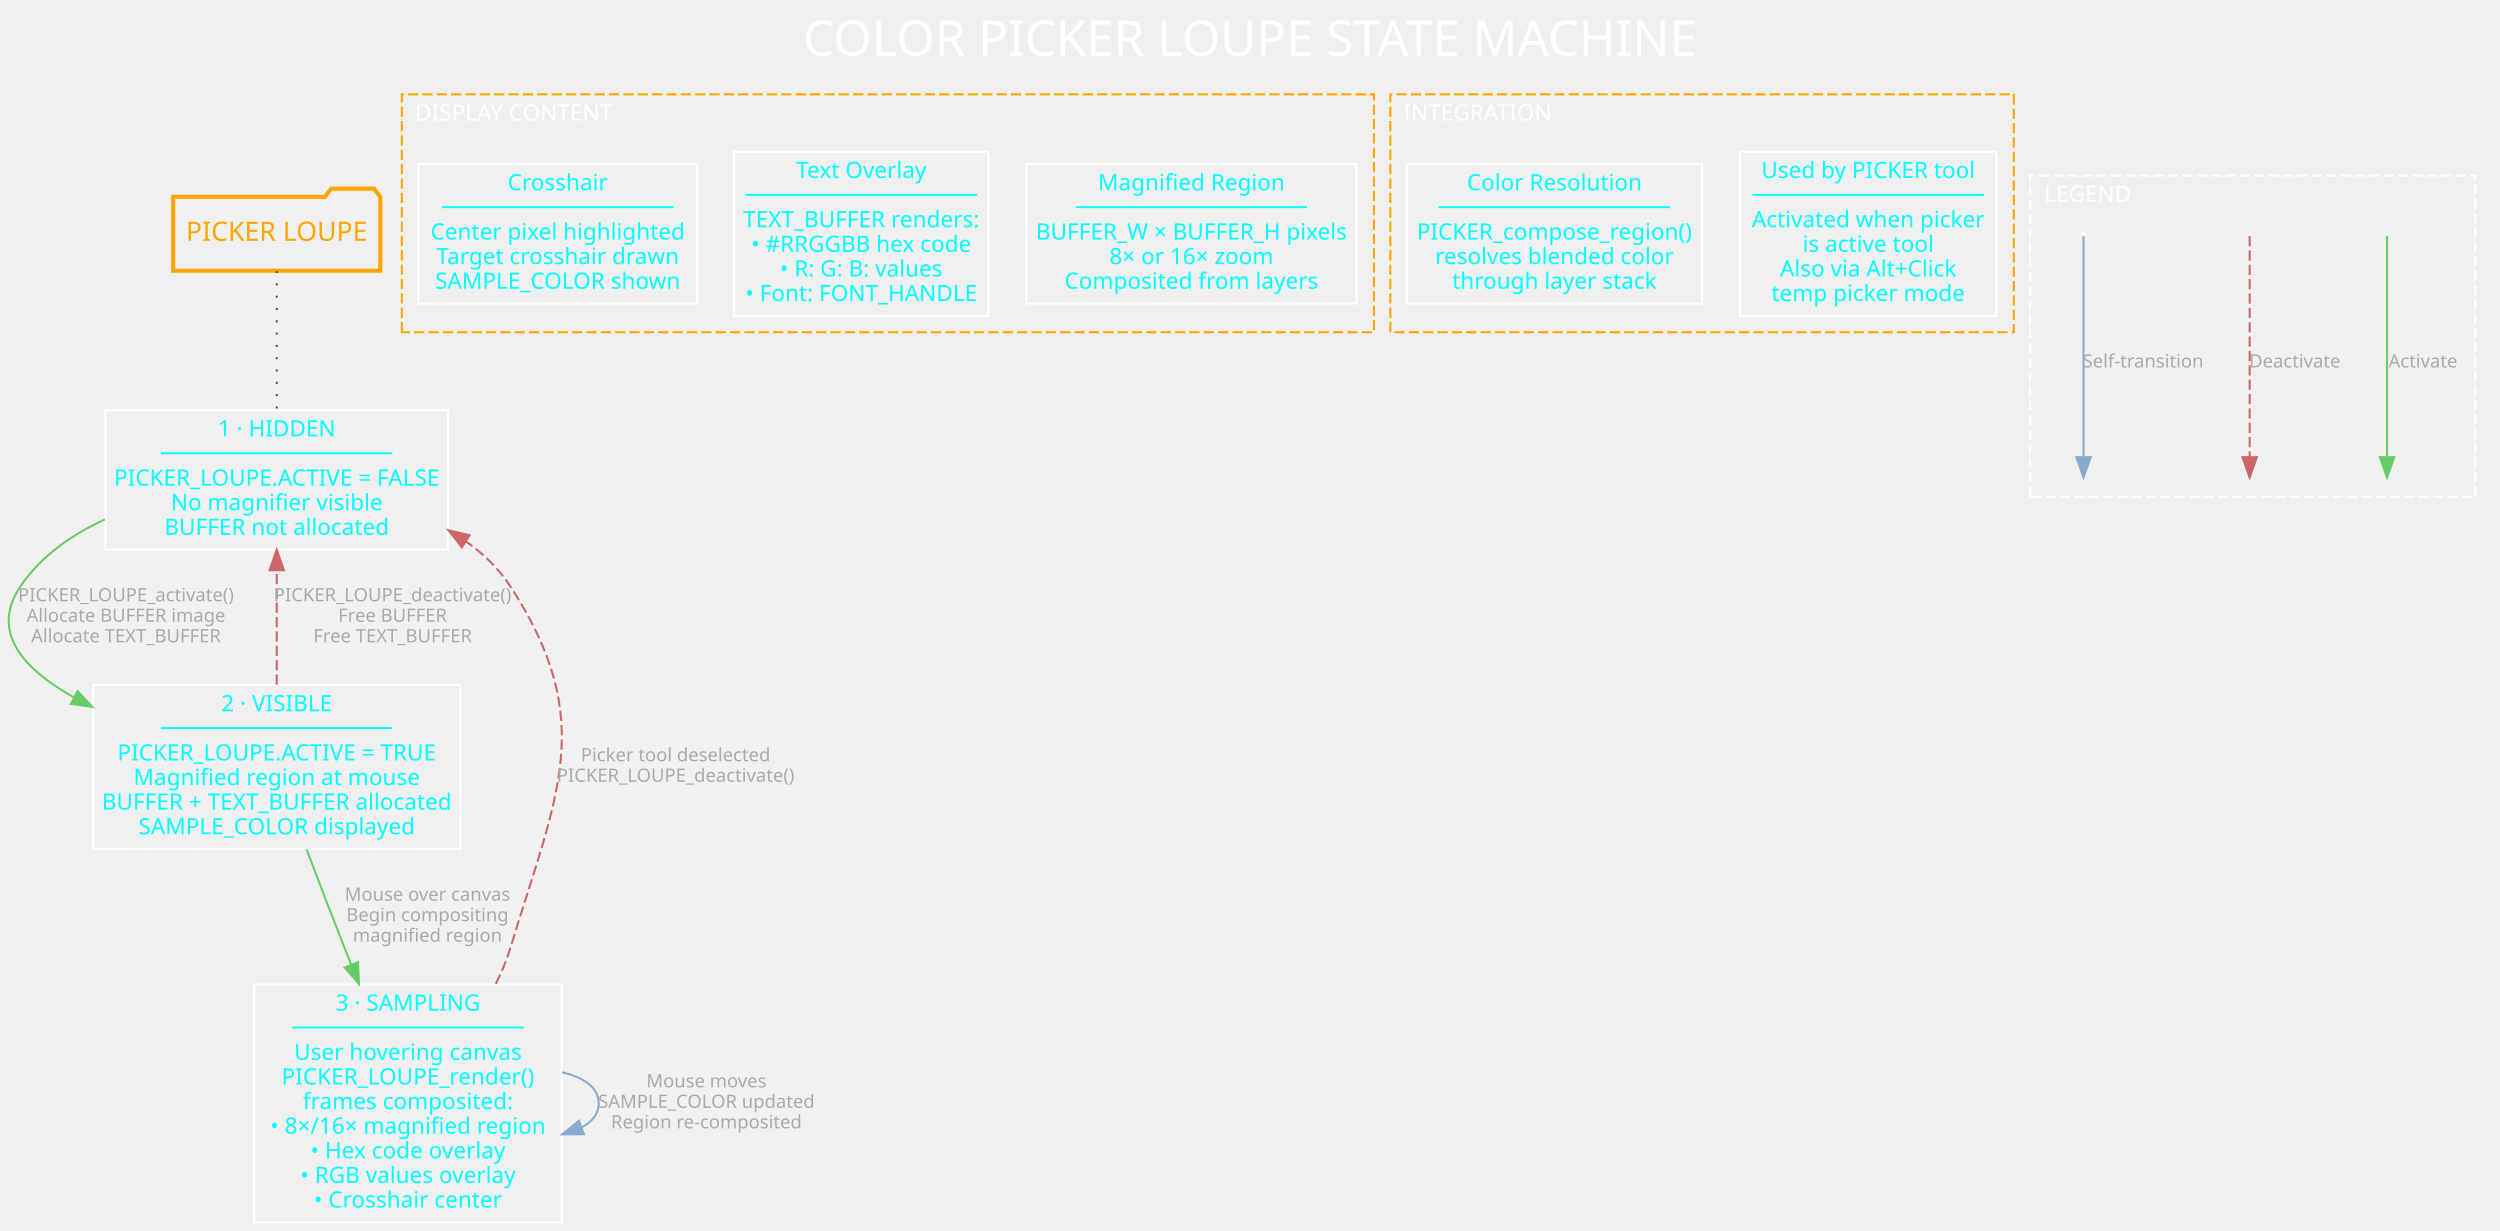
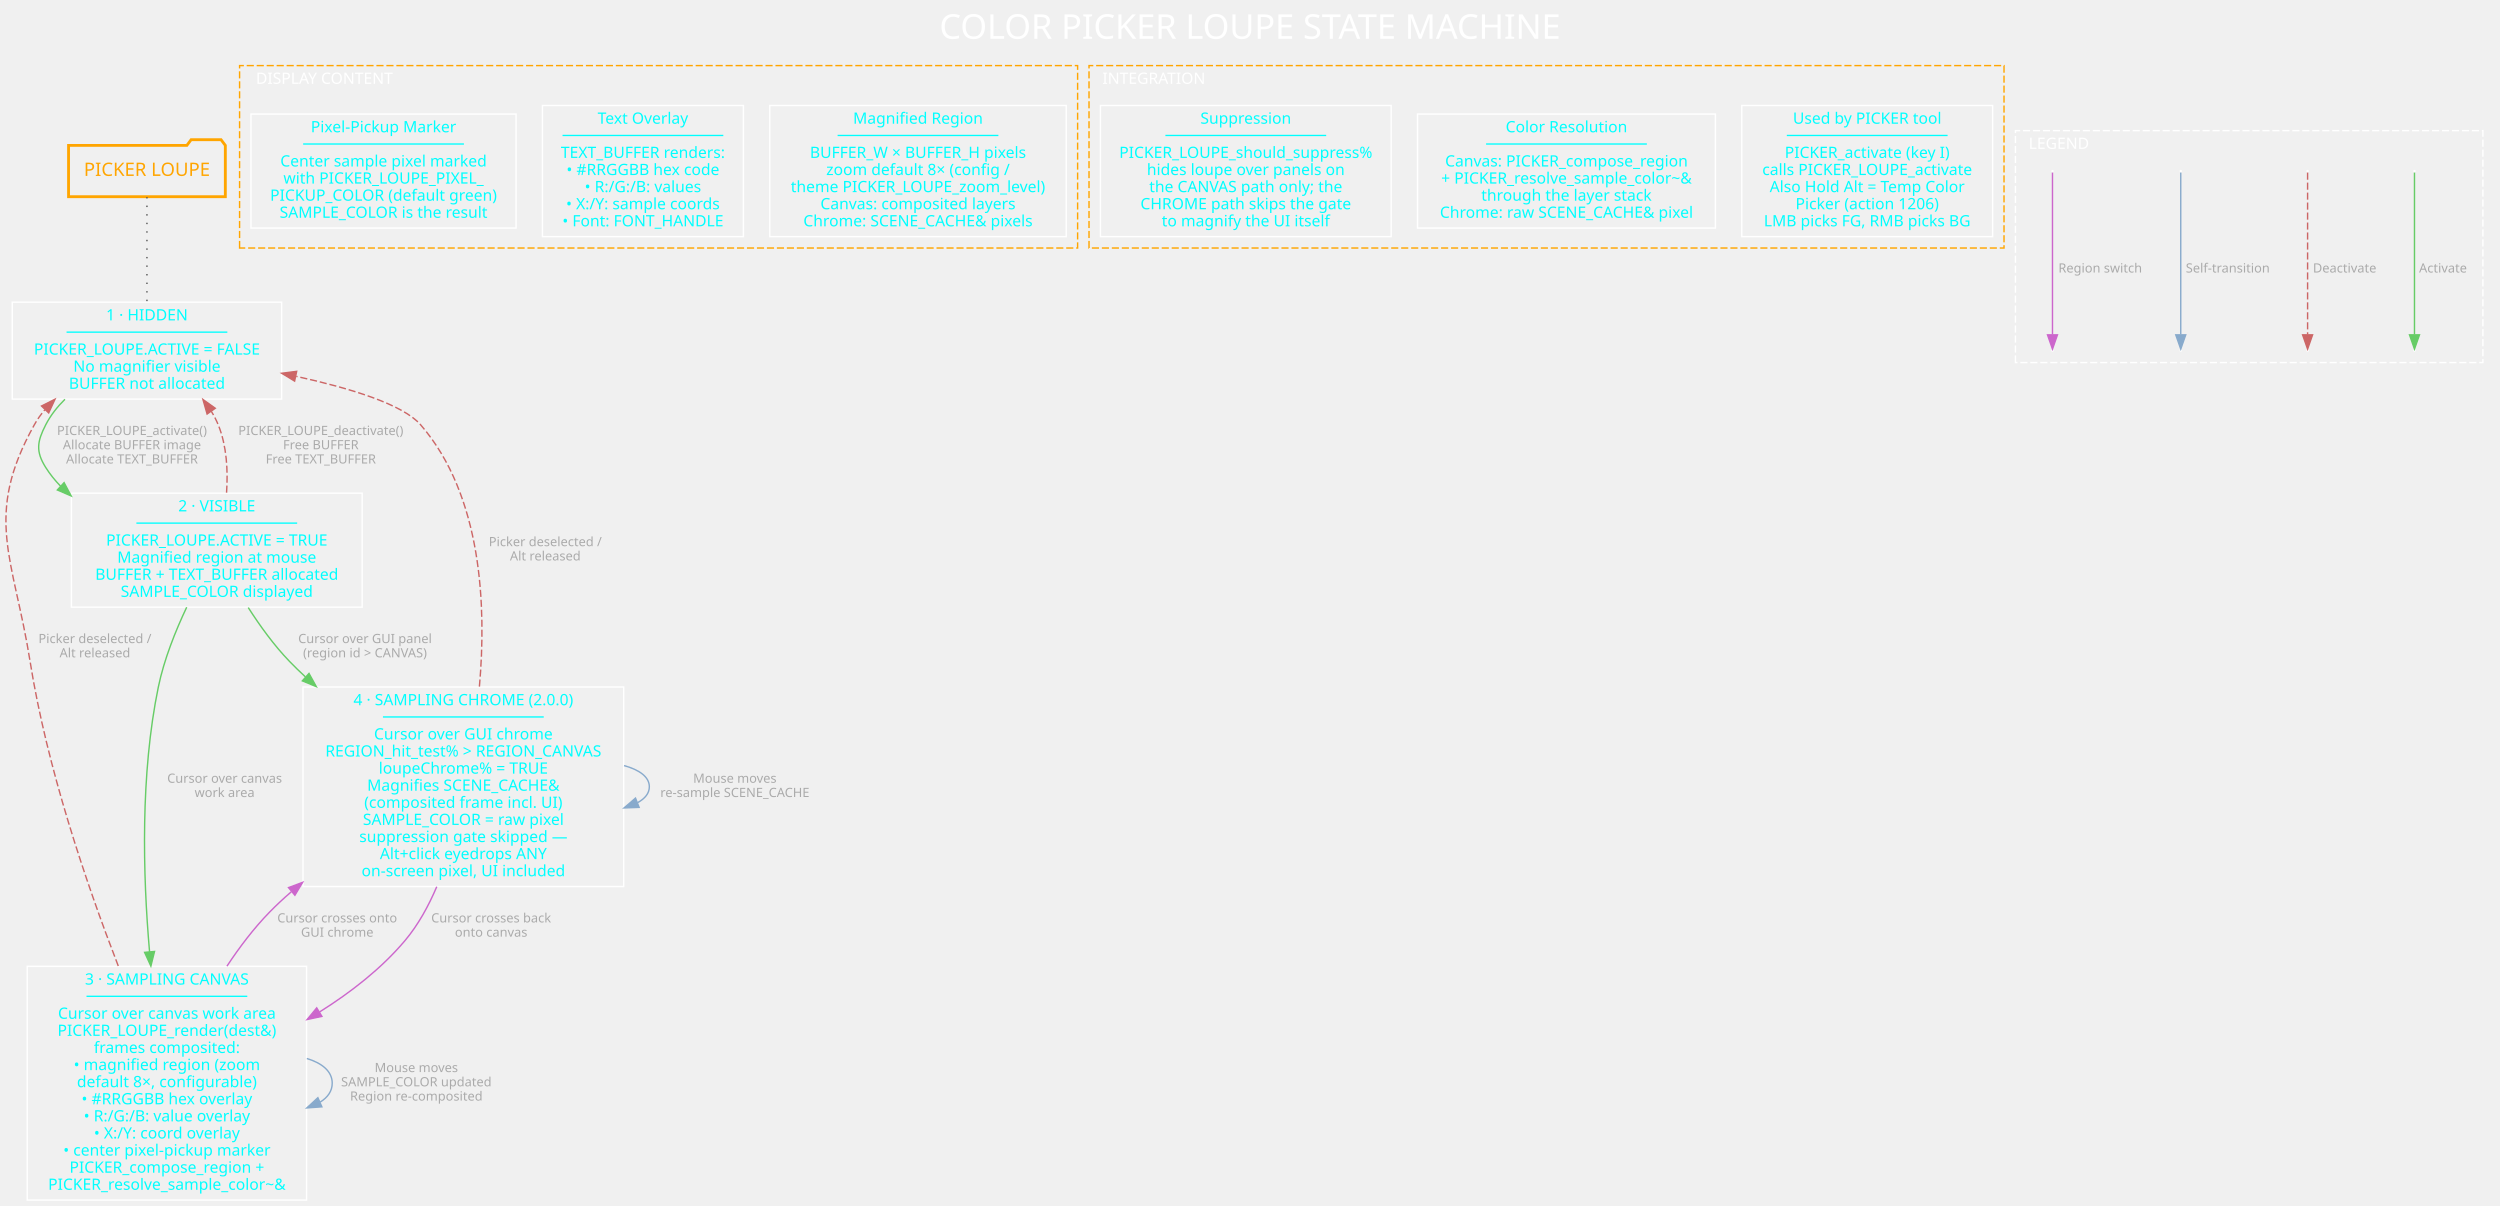
- <svg xmlns="http://www.w3.org/2000/svg" width="1219pt" height="600pt" viewBox="0.00 0.00 1218.86 600.00">
-   <g id="graph0" class="graph" transform="scale(1 1) rotate(0) translate(4 596)">
-     <text text-anchor="middle" x="605.43" y="-568.8" font-family="Cascadia Code PL" font-size="24.00" fill="white">COLOR PICKER LOUPE STATE MACHINE</text>
+ <svg xmlns="http://www.w3.org/2000/svg" width="1754pt" height="846pt" viewBox="0.00 0.00 1754.10 846.00">
+   <g id="graph0" class="graph" transform="scale(1 1) rotate(0) translate(4 842)">
+     <text text-anchor="middle" x="873.05" y="-814.8" font-family="Cascadia Code PL" font-size="24.00" fill="white">COLOR PICKER LOUPE STATE MACHINE</text>
    <g id="clust3" class="cluster">
-       <polygon fill="transparent" stroke="orange" stroke-dasharray="5,2" points="191.86,-434 191.86,-550 665.86,-550 665.86,-434 191.86,-434" />
-       <text text-anchor="middle" x="246.36" y="-537.2" font-family="Cascadia Code PL" font-size="11.00" fill="white">DISPLAY CONTENT</text>
+       <polygon fill="transparent" stroke="orange" stroke-dasharray="5,2" points="164.1,-668 164.1,-796 752.1,-796 752.1,-668 164.1,-668" />
+       <text text-anchor="middle" x="223.6" y="-783.2" font-family="Cascadia Code PL" font-size="11.00" fill="white">DISPLAY CONTENT</text>
    </g>
    <g id="clust4" class="cluster">
-       <polygon fill="transparent" stroke="orange" stroke-dasharray="5,2" points="673.86,-434 673.86,-550 977.86,-550 977.86,-434 673.86,-434" />
-       <text text-anchor="middle" x="716.36" y="-537.2" font-family="Cascadia Code PL" font-size="11.00" fill="white">INTEGRATION</text>
+       <polygon fill="transparent" stroke="orange" stroke-dasharray="5,2" points="760.1,-668 760.1,-796 1402.1,-796 1402.1,-668 760.1,-668" />
+       <text text-anchor="middle" x="805.6" y="-783.2" font-family="Cascadia Code PL" font-size="11.00" fill="white">INTEGRATION</text>
    </g>
    <g id="clust5" class="cluster">
-       <polygon fill="transparent" stroke="white" stroke-dasharray="5,2" points="985.86,-353.64 985.86,-510.36 1202.86,-510.36 1202.86,-353.64 985.86,-353.64" />
-       <text text-anchor="middle" x="1013.86" y="-497.56" font-family="Cascadia Code PL" font-size="11.00" fill="white">LEGEND</text>
+       <polygon fill="transparent" stroke="white" stroke-dasharray="5,2" points="1410.1,-587.64 1410.1,-750.36 1738.1,-750.36 1738.1,-587.64 1410.1,-587.64" />
+       <text text-anchor="middle" x="1440.6" y="-737.56" font-family="Cascadia Code PL" font-size="11.00" fill="white">LEGEND</text>
    </g>
    <g id="node1" class="node">
-       <polygon fill="none" stroke="orange" stroke-width="2" points="181.36,-500 178.36,-504 157.36,-504 154.36,-500 80.36,-500 80.36,-464 181.36,-464 181.36,-500" />
-       <text text-anchor="middle" x="130.86" y="-478.6" font-family="Cascadia Code PL" font-size="13.00" fill="orange">PICKER LOUPE</text>
+       <polygon fill="none" stroke="orange" stroke-width="2" points="154.1,-740 151.1,-744 130.1,-744 127.1,-740 44.1,-740 44.1,-704 154.1,-704 154.1,-740" />
+       <text text-anchor="middle" x="99.1" y="-718.6" font-family="Cascadia Code PL" font-size="13.00" fill="orange">PICKER LOUPE</text>
    </g>
    <g id="node2" class="node">
-       <polygon fill="none" stroke="white" points="214.36,-396 47.36,-396 47.36,-328 214.36,-328 214.36,-396" />
-       <text text-anchor="middle" x="130.86" y="-383.2" font-family="Cascadia Code PL" font-size="11.00" fill="cyan">1 · HIDDEN</text>
-       <text text-anchor="middle" x="130.86" y="-371.2" font-family="Cascadia Code PL" font-size="11.00" fill="cyan">─────────────────</text>
-       <text text-anchor="middle" x="130.86" y="-359.2" font-family="Cascadia Code PL" font-size="11.00" fill="cyan">PICKER_LOUPE.ACTIVE = FALSE</text>
-       <text text-anchor="middle" x="130.86" y="-347.2" font-family="Cascadia Code PL" font-size="11.00" fill="cyan">No magnifier visible</text>
-       <text text-anchor="middle" x="130.86" y="-335.2" font-family="Cascadia Code PL" font-size="11.00" fill="cyan">BUFFER not allocated</text>
+       <polygon fill="none" stroke="white" points="193.6,-630 4.6,-630 4.6,-562 193.6,-562 193.6,-630" />
+       <text text-anchor="middle" x="99.1" y="-617.2" font-family="Cascadia Code PL" font-size="11.00" fill="cyan">1 · HIDDEN</text>
+       <text text-anchor="middle" x="99.1" y="-605.2" font-family="Cascadia Code PL" font-size="11.00" fill="cyan">─────────────────</text>
+       <text text-anchor="middle" x="99.1" y="-593.2" font-family="Cascadia Code PL" font-size="11.00" fill="cyan">PICKER_LOUPE.ACTIVE = FALSE</text>
+       <text text-anchor="middle" x="99.1" y="-581.2" font-family="Cascadia Code PL" font-size="11.00" fill="cyan">No magnifier visible</text>
+       <text text-anchor="middle" x="99.1" y="-569.2" font-family="Cascadia Code PL" font-size="11.00" fill="cyan">BUFFER not allocated</text>
+     </g>
+     <g id="edge11" class="edge">
+       <path fill="none" stroke="#555555" stroke-dasharray="1,5" d="M99.1,-703.76C99.1,-684.86 99.1,-654.08 99.1,-630.41" />
+     </g>
+     <g id="node3" class="node">
+       <polygon fill="none" stroke="white" points="250.1,-496 46.1,-496 46.1,-416 250.1,-416 250.1,-496" />
+       <text text-anchor="middle" x="148.1" y="-483.2" font-family="Cascadia Code PL" font-size="11.00" fill="cyan">2 · VISIBLE</text>
+       <text text-anchor="middle" x="148.1" y="-471.2" font-family="Cascadia Code PL" font-size="11.00" fill="cyan">─────────────────</text>
+       <text text-anchor="middle" x="148.1" y="-459.2" font-family="Cascadia Code PL" font-size="11.00" fill="cyan">PICKER_LOUPE.ACTIVE = TRUE</text>
+       <text text-anchor="middle" x="148.1" y="-447.2" font-family="Cascadia Code PL" font-size="11.00" fill="cyan">Magnified region at mouse</text>
+       <text text-anchor="middle" x="148.1" y="-435.2" font-family="Cascadia Code PL" font-size="11.00" fill="cyan">BUFFER + TEXT_BUFFER allocated</text>
+       <text text-anchor="middle" x="148.1" y="-423.2" font-family="Cascadia Code PL" font-size="11.00" fill="cyan">SAMPLE_COLOR displayed</text>
+     </g>
+     <g id="edge1" class="edge">
+       <path fill="none" stroke="#66cc66" d="M41.56,-561.87C36.19,-556.57 31.49,-550.62 28.1,-544 22.01,-532.14 20.98,-525.27 28.1,-514 31.1,-509.25 34.62,-504.88 38.53,-500.88" />
+       <polygon fill="#66cc66" stroke="#66cc66" points="40.97,-503.39 45.97,-494.04 36.23,-498.24 40.97,-503.39" />
+       <text text-anchor="middle" x="88.6" y="-536.8" font-family="Cascadia Code PL" font-size="9.00" fill="#aaaaaa">  PICKER_LOUPE_activate()</text>
+       <text text-anchor="middle" x="88.6" y="-526.8" font-family="Cascadia Code PL" font-size="9.00" fill="#aaaaaa">  Allocate BUFFER image</text>
+       <text text-anchor="middle" x="88.6" y="-516.8" font-family="Cascadia Code PL" font-size="9.00" fill="#aaaaaa">  Allocate TEXT_BUFFER</text>
+     </g>
+     <g id="edge8" class="edge">
+       <path fill="none" stroke="#cc6666" stroke-dasharray="5,2" d="M154.96,-496.34C156.02,-511.71 155.15,-529.18 149.1,-544 147.77,-547.26 146.12,-550.42 144.24,-553.46" />
+       <polygon fill="#cc6666" stroke="#cc6666" points="141.31,-551.54 138.4,-561.73 147.03,-555.58 141.31,-551.54" />
+       <text text-anchor="middle" x="221.1" y="-536.8" font-family="Cascadia Code PL" font-size="9.00" fill="#aaaaaa">  PICKER_LOUPE_deactivate()</text>
+       <text text-anchor="middle" x="221.1" y="-526.8" font-family="Cascadia Code PL" font-size="9.00" fill="#aaaaaa">  Free BUFFER</text>
+       <text text-anchor="middle" x="221.1" y="-516.8" font-family="Cascadia Code PL" font-size="9.00" fill="#aaaaaa">  Free TEXT_BUFFER</text>
+     </g>
+     <g id="node4" class="node">
+       <polygon fill="none" stroke="white" points="211.1,-164 15.1,-164 15.1,0 211.1,0 211.1,-164" />
+       <text text-anchor="middle" x="113.1" y="-151.2" font-family="Cascadia Code PL" font-size="11.00" fill="cyan">3 · SAMPLING CANVAS</text>
+       <text text-anchor="middle" x="113.1" y="-139.2" font-family="Cascadia Code PL" font-size="11.00" fill="cyan">─────────────────</text>
+       <text text-anchor="middle" x="113.1" y="-127.2" font-family="Cascadia Code PL" font-size="11.00" fill="cyan">Cursor over canvas work area</text>
+       <text text-anchor="middle" x="113.1" y="-115.2" font-family="Cascadia Code PL" font-size="11.00" fill="cyan">PICKER_LOUPE_render(dest&amp;)</text>
+       <text text-anchor="middle" x="113.1" y="-103.2" font-family="Cascadia Code PL" font-size="11.00" fill="cyan">frames composited:</text>
+       <text text-anchor="middle" x="113.1" y="-91.2" font-family="Cascadia Code PL" font-size="11.00" fill="cyan">• magnified region (zoom</text>
+       <text text-anchor="middle" x="113.1" y="-79.2" font-family="Cascadia Code PL" font-size="11.00" fill="cyan">  default 8×, configurable)</text>
+       <text text-anchor="middle" x="113.1" y="-67.2" font-family="Cascadia Code PL" font-size="11.00" fill="cyan">• #RRGGBB hex overlay</text>
+       <text text-anchor="middle" x="113.1" y="-55.2" font-family="Cascadia Code PL" font-size="11.00" fill="cyan">• R:/G:/B: value overlay</text>
+       <text text-anchor="middle" x="113.1" y="-43.2" font-family="Cascadia Code PL" font-size="11.00" fill="cyan">• X:/Y: coord overlay</text>
+       <text text-anchor="middle" x="113.1" y="-31.2" font-family="Cascadia Code PL" font-size="11.00" fill="cyan">• center pixel-pickup marker</text>
+       <text text-anchor="middle" x="113.1" y="-19.2" font-family="Cascadia Code PL" font-size="11.00" fill="cyan">PICKER_compose_region +</text>
+       <text text-anchor="middle" x="113.1" y="-7.2" font-family="Cascadia Code PL" font-size="11.00" fill="cyan">PICKER_resolve_sample_color~&amp;</text>
+     </g>
+     <g id="edge2" class="edge">
+       <path fill="none" stroke="#66cc66" d="M126.99,-415.97C119.08,-399.24 111.06,-379.18 107.1,-360 94.48,-298.91 96.18,-228.64 100.94,-174.15" />
+       <polygon fill="#66cc66" stroke="#66cc66" points="104.43,-174.45 101.86,-164.17 97.46,-173.81 104.43,-174.45" />
+       <text text-anchor="middle" x="153.6" y="-292.8" font-family="Cascadia Code PL" font-size="9.00" fill="#aaaaaa">  Cursor over canvas</text>
+       <text text-anchor="middle" x="153.6" y="-282.8" font-family="Cascadia Code PL" font-size="9.00" fill="#aaaaaa">  work area</text>
+     </g>
+     <g id="node5" class="node">
+       <polygon fill="none" stroke="white" points="433.6,-360 208.6,-360 208.6,-220 433.6,-220 433.6,-360" />
+       <text text-anchor="middle" x="321.1" y="-347.2" font-family="Cascadia Code PL" font-size="11.00" fill="cyan">4 · SAMPLING CHROME (2.0.0)</text>
+       <text text-anchor="middle" x="321.1" y="-335.2" font-family="Cascadia Code PL" font-size="11.00" fill="cyan">─────────────────</text>
+       <text text-anchor="middle" x="321.1" y="-323.2" font-family="Cascadia Code PL" font-size="11.00" fill="cyan">Cursor over GUI chrome</text>
+       <text text-anchor="middle" x="321.1" y="-311.2" font-family="Cascadia Code PL" font-size="11.00" fill="cyan">REGION_hit_test% &gt; REGION_CANVAS</text>
+       <text text-anchor="middle" x="321.1" y="-299.2" font-family="Cascadia Code PL" font-size="11.00" fill="cyan">loupeChrome% = TRUE</text>
+       <text text-anchor="middle" x="321.1" y="-287.2" font-family="Cascadia Code PL" font-size="11.00" fill="cyan">Magnifies SCENE_CACHE&amp;</text>
+       <text text-anchor="middle" x="321.1" y="-275.2" font-family="Cascadia Code PL" font-size="11.00" fill="cyan">(composited frame incl. UI)</text>
+       <text text-anchor="middle" x="321.1" y="-263.2" font-family="Cascadia Code PL" font-size="11.00" fill="cyan">SAMPLE_COLOR = raw pixel</text>
+       <text text-anchor="middle" x="321.1" y="-251.2" font-family="Cascadia Code PL" font-size="11.00" fill="cyan">suppression gate skipped —</text>
+       <text text-anchor="middle" x="321.1" y="-239.2" font-family="Cascadia Code PL" font-size="11.00" fill="cyan">Alt+click eyedrops ANY</text>
+       <text text-anchor="middle" x="321.1" y="-227.2" font-family="Cascadia Code PL" font-size="11.00" fill="cyan">on-screen pixel, UI included</text>
+     </g>
+     <g id="edge3" class="edge">
+       <path fill="none" stroke="#66cc66" d="M170.18,-415.73C178.35,-402.95 188.29,-389.19 199.1,-378 202.68,-374.29 206.43,-370.64 210.32,-367.06" />
+       <polygon fill="#66cc66" stroke="#66cc66" points="212.81,-369.52 217.93,-360.25 208.14,-364.3 212.81,-369.52" />
+       <text text-anchor="middle" x="252.1" y="-390.8" font-family="Cascadia Code PL" font-size="9.00" fill="#aaaaaa">  Cursor over GUI panel</text>
+       <text text-anchor="middle" x="252.1" y="-380.8" font-family="Cascadia Code PL" font-size="9.00" fill="#aaaaaa">  (region id &gt; CANVAS)</text>
+     </g>
+     <g id="edge9" class="edge">
+       <path fill="none" stroke="#cc6666" stroke-dasharray="5,2" d="M78.98,-164.26C56.42,-222.57 28.89,-303.66 17.1,-378 5.54,-450.88 -15.86,-479.57 20.1,-544 22.2,-547.77 24.71,-551.3 27.53,-554.61" />
+       <polygon fill="#cc6666" stroke="#cc6666" points="25.12,-557.16 34.59,-561.92 30.16,-552.3 25.12,-557.16" />
+       <text text-anchor="middle" x="62.6" y="-390.8" font-family="Cascadia Code PL" font-size="9.00" fill="#aaaaaa">  Picker deselected /</text>
+       <text text-anchor="middle" x="62.6" y="-380.8" font-family="Cascadia Code PL" font-size="9.00" fill="#aaaaaa">  Alt released</text>
+     </g>
+     <g id="edge4" class="edge">
+       <path fill="none" stroke="#88aacc" d="M211.27,-99.35C222.1,-96.06 229.1,-90.27 229.1,-82 229.1,-76.44 225.94,-72.01 220.58,-68.7" />
+       <polygon fill="#88aacc" stroke="#88aacc" points="221.83,-65.42 211.27,-64.65 219.04,-71.84 221.83,-65.42" />
+       <text text-anchor="middle" x="288.1" y="-89.8" font-family="Cascadia Code PL" font-size="9.00" fill="#aaaaaa">  Mouse moves</text>
+       <text text-anchor="middle" x="288.1" y="-79.8" font-family="Cascadia Code PL" font-size="9.00" fill="#aaaaaa">  SAMPLE_COLOR updated</text>
+       <text text-anchor="middle" x="288.1" y="-69.8" font-family="Cascadia Code PL" font-size="9.00" fill="#aaaaaa">  Region re-composited</text>
    </g>
    <g id="edge6" class="edge">
-       <path fill="none" stroke="#555555" stroke-dasharray="1,5" d="M130.86,-463.84C130.86,-446.2 130.86,-418.27 130.86,-396.28" />
-     </g>
-     <g id="node3" class="node">
-       <polygon fill="none" stroke="white" points="220.36,-262 41.36,-262 41.36,-182 220.36,-182 220.36,-262" />
-       <text text-anchor="middle" x="130.86" y="-249.2" font-family="Cascadia Code PL" font-size="11.00" fill="cyan">2 · VISIBLE</text>
-       <text text-anchor="middle" x="130.86" y="-237.2" font-family="Cascadia Code PL" font-size="11.00" fill="cyan">─────────────────</text>
-       <text text-anchor="middle" x="130.86" y="-225.2" font-family="Cascadia Code PL" font-size="11.00" fill="cyan">PICKER_LOUPE.ACTIVE = TRUE</text>
-       <text text-anchor="middle" x="130.86" y="-213.2" font-family="Cascadia Code PL" font-size="11.00" fill="cyan">Magnified region at mouse</text>
-       <text text-anchor="middle" x="130.86" y="-201.2" font-family="Cascadia Code PL" font-size="11.00" fill="cyan">BUFFER + TEXT_BUFFER allocated</text>
-       <text text-anchor="middle" x="130.86" y="-189.2" font-family="Cascadia Code PL" font-size="11.00" fill="cyan">SAMPLE_COLOR displayed</text>
-     </g>
-     <g id="edge1" class="edge">
-       <path fill="none" stroke="#66cc66" d="M47.1,-342.74C30.85,-335.29 15.79,-324.78 5.86,-310 -8.92,-288.01 7.02,-269.91 31.89,-256.02" />
-       <polygon fill="#66cc66" stroke="#66cc66" points="33.76,-258.99 41.02,-251.28 30.53,-252.78 33.76,-258.99" />
-       <text text-anchor="middle" x="57.36" y="-302.8" font-family="Cascadia Code PL" font-size="9.00" fill="#aaaaaa">  PICKER_LOUPE_activate()</text>
-       <text text-anchor="middle" x="57.36" y="-292.8" font-family="Cascadia Code PL" font-size="9.00" fill="#aaaaaa">  Allocate BUFFER image</text>
-       <text text-anchor="middle" x="57.36" y="-282.8" font-family="Cascadia Code PL" font-size="9.00" fill="#aaaaaa">  Allocate TEXT_BUFFER</text>
-     </g>
-     <g id="edge4" class="edge">
-       <path fill="none" stroke="#cc6666" stroke-dasharray="5,2" d="M130.86,-262.16C130.86,-279.52 130.86,-300.01 130.86,-317.82" />
-       <polygon fill="#cc6666" stroke="#cc6666" points="127.36,-317.95 130.86,-327.95 134.36,-317.95 127.36,-317.95" />
-       <text text-anchor="middle" x="187.36" y="-302.8" font-family="Cascadia Code PL" font-size="9.00" fill="#aaaaaa">  PICKER_LOUPE_deactivate()</text>
-       <text text-anchor="middle" x="187.36" y="-292.8" font-family="Cascadia Code PL" font-size="9.00" fill="#aaaaaa">  Free BUFFER</text>
-       <text text-anchor="middle" x="187.36" y="-282.8" font-family="Cascadia Code PL" font-size="9.00" fill="#aaaaaa">  Free TEXT_BUFFER</text>
-     </g>
-     <g id="node4" class="node">
-       <polygon fill="none" stroke="white" points="269.86,-116 119.86,-116 119.86,0 269.86,0 269.86,-116" />
-       <text text-anchor="middle" x="194.86" y="-103.2" font-family="Cascadia Code PL" font-size="11.00" fill="cyan">3 · SAMPLING</text>
-       <text text-anchor="middle" x="194.86" y="-91.2" font-family="Cascadia Code PL" font-size="11.00" fill="cyan">─────────────────</text>
-       <text text-anchor="middle" x="194.86" y="-79.2" font-family="Cascadia Code PL" font-size="11.00" fill="cyan">User hovering canvas</text>
-       <text text-anchor="middle" x="194.86" y="-67.2" font-family="Cascadia Code PL" font-size="11.00" fill="cyan">PICKER_LOUPE_render()</text>
-       <text text-anchor="middle" x="194.86" y="-55.2" font-family="Cascadia Code PL" font-size="11.00" fill="cyan">frames composited:</text>
-       <text text-anchor="middle" x="194.86" y="-43.2" font-family="Cascadia Code PL" font-size="11.00" fill="cyan">• 8×/16× magnified region</text>
-       <text text-anchor="middle" x="194.86" y="-31.2" font-family="Cascadia Code PL" font-size="11.00" fill="cyan">• Hex code overlay</text>
-       <text text-anchor="middle" x="194.86" y="-19.2" font-family="Cascadia Code PL" font-size="11.00" fill="cyan">• RGB values overlay</text>
-       <text text-anchor="middle" x="194.86" y="-7.2" font-family="Cascadia Code PL" font-size="11.00" fill="cyan">• Crosshair center</text>
-     </g>
-     <g id="edge2" class="edge">
-       <path fill="none" stroke="#66cc66" d="M145.4,-181.93C151.06,-166.91 157.67,-149.62 163.86,-134 164.93,-131.3 166.03,-128.55 167.14,-125.77" />
-       <polygon fill="#66cc66" stroke="#66cc66" points="170.49,-126.84 170.99,-116.26 164,-124.22 170.49,-126.84" />
-       <text text-anchor="middle" x="204.36" y="-156.8" font-family="Cascadia Code PL" font-size="9.00" fill="#aaaaaa">  Mouse over canvas</text>
-       <text text-anchor="middle" x="204.36" y="-146.8" font-family="Cascadia Code PL" font-size="9.00" fill="#aaaaaa">  Begin compositing</text>
-       <text text-anchor="middle" x="204.36" y="-136.8" font-family="Cascadia Code PL" font-size="9.00" fill="#aaaaaa">  magnified region</text>
+       <path fill="none" stroke="#cc66cc" d="M155.23,-164.12C164.1,-177.56 174.14,-190.76 185.1,-202 189.9,-206.92 195.03,-211.7 200.38,-216.31" />
+       <polygon fill="#cc66cc" stroke="#cc66cc" points="198.43,-219.25 208.36,-222.95 202.91,-213.87 198.43,-219.25" />
+       <text text-anchor="middle" x="232.6" y="-194.8" font-family="Cascadia Code PL" font-size="9.00" fill="#aaaaaa">  Cursor crosses onto</text>
+       <text text-anchor="middle" x="232.6" y="-184.8" font-family="Cascadia Code PL" font-size="9.00" fill="#aaaaaa">  GUI chrome</text>
+     </g>
+     <g id="edge10" class="edge">
+       <path fill="none" stroke="#cc6666" stroke-dasharray="5,2" d="M332.37,-360.28C337.37,-416.42 334.36,-494.13 291.1,-544 278.75,-558.23 241.99,-569.6 203.88,-577.96" />
+       <polygon fill="#cc6666" stroke="#cc6666" points="202.71,-574.63 193.65,-580.13 204.16,-581.48 202.71,-574.63" />
+       <text text-anchor="middle" x="378.6" y="-458.8" font-family="Cascadia Code PL" font-size="9.00" fill="#aaaaaa">  Picker deselected /</text>
+       <text text-anchor="middle" x="378.6" y="-448.8" font-family="Cascadia Code PL" font-size="9.00" fill="#aaaaaa">  Alt released</text>
+     </g>
+     <g id="edge7" class="edge">
+       <path fill="none" stroke="#cc66cc" d="M302.44,-219.88C296.72,-206.39 289.4,-193.02 280.1,-182 263.6,-162.44 242.2,-145.78 220.25,-132.01" />
+       <polygon fill="#cc66cc" stroke="#cc66cc" points="221.86,-128.89 211.49,-126.68 218.22,-134.87 221.86,-128.89" />
+       <text text-anchor="middle" x="340.6" y="-194.8" font-family="Cascadia Code PL" font-size="9.00" fill="#aaaaaa">  Cursor crosses back</text>
+       <text text-anchor="middle" x="340.6" y="-184.8" font-family="Cascadia Code PL" font-size="9.00" fill="#aaaaaa">  onto canvas</text>
    </g>
    <g id="edge5" class="edge">
-       <path fill="none" stroke="#cc6666" stroke-dasharray="5,2" d="M237.7,-116.28C240.58,-122.06 243.05,-128.01 244.86,-134 267.53,-208.87 287.4,-244.36 244.86,-310 239.18,-318.76 231.61,-326.02 223.06,-332.05" />
-       <polygon fill="#cc6666" stroke="#cc6666" points="221.14,-329.12 214.59,-337.46 224.91,-335.02 221.14,-329.12" />
-       <text text-anchor="middle" x="325.36" y="-224.8" font-family="Cascadia Code PL" font-size="9.00" fill="#aaaaaa">  Picker tool deselected</text>
-       <text text-anchor="middle" x="325.36" y="-214.8" font-family="Cascadia Code PL" font-size="9.00" fill="#aaaaaa">  PICKER_LOUPE_deactivate()</text>
-     </g>
-     <g id="edge3" class="edge">
-       <path fill="none" stroke="#88aacc" d="M270.03,-73.14C280.7,-70.69 287.86,-65.65 287.86,-58 287.86,-52.98 284.78,-49.08 279.64,-46.3" />
-       <polygon fill="#88aacc" stroke="#88aacc" points="280.62,-42.94 270.03,-42.86 278.26,-49.53 280.62,-42.94" />
-       <text text-anchor="middle" x="340.36" y="-65.8" font-family="Cascadia Code PL" font-size="9.00" fill="#aaaaaa">  Mouse moves</text>
-       <text text-anchor="middle" x="340.36" y="-55.8" font-family="Cascadia Code PL" font-size="9.00" fill="#aaaaaa">  SAMPLE_COLOR updated</text>
-       <text text-anchor="middle" x="340.36" y="-45.8" font-family="Cascadia Code PL" font-size="9.00" fill="#aaaaaa">  Region re-composited</text>
-     </g>
-     <g id="node5" class="node">
-       <polygon fill="none" stroke="white" points="657.36,-516 496.36,-516 496.36,-448 657.36,-448 657.36,-516" />
-       <text text-anchor="middle" x="576.86" y="-503.2" font-family="Cascadia Code PL" font-size="11.00" fill="cyan">Magnified Region</text>
-       <text text-anchor="middle" x="576.86" y="-491.2" font-family="Cascadia Code PL" font-size="11.00" fill="cyan">─────────────────</text>
-       <text text-anchor="middle" x="576.86" y="-479.2" font-family="Cascadia Code PL" font-size="11.00" fill="cyan">BUFFER_W × BUFFER_H pixels</text>
-       <text text-anchor="middle" x="576.86" y="-467.2" font-family="Cascadia Code PL" font-size="11.00" fill="cyan">8× or 16× zoom</text>
-       <text text-anchor="middle" x="576.86" y="-455.2" font-family="Cascadia Code PL" font-size="11.00" fill="cyan">Composited from layers</text>
+       <path fill="none" stroke="#88aacc" d="M433.86,-304.86C444.72,-301.84 451.6,-296.89 451.6,-290 451.6,-285.48 448.64,-281.79 443.53,-278.94" />
+       <polygon fill="#88aacc" stroke="#88aacc" points="444.44,-275.54 433.86,-275.14 441.89,-282.05 444.44,-275.54" />
+       <text text-anchor="middle" x="511.6" y="-292.8" font-family="Cascadia Code PL" font-size="9.00" fill="#aaaaaa">  Mouse moves</text>
+       <text text-anchor="middle" x="511.6" y="-282.8" font-family="Cascadia Code PL" font-size="9.00" fill="#aaaaaa">  re-sample SCENE_CACHE</text>
    </g>
    <g id="node6" class="node">
-       <polygon fill="none" stroke="white" points="477.86,-522 353.86,-522 353.86,-442 477.86,-442 477.86,-522" />
-       <text text-anchor="middle" x="415.86" y="-509.2" font-family="Cascadia Code PL" font-size="11.00" fill="cyan">Text Overlay</text>
-       <text text-anchor="middle" x="415.86" y="-497.2" font-family="Cascadia Code PL" font-size="11.00" fill="cyan">─────────────────</text>
-       <text text-anchor="middle" x="415.86" y="-485.2" font-family="Cascadia Code PL" font-size="11.00" fill="cyan">TEXT_BUFFER renders:</text>
-       <text text-anchor="middle" x="415.86" y="-473.2" font-family="Cascadia Code PL" font-size="11.00" fill="cyan">• #RRGGBB hex code</text>
-       <text text-anchor="middle" x="415.86" y="-461.2" font-family="Cascadia Code PL" font-size="11.00" fill="cyan">• R: G: B: values</text>
-       <text text-anchor="middle" x="415.86" y="-449.2" font-family="Cascadia Code PL" font-size="11.00" fill="cyan">• Font: FONT_HANDLE</text>
+       <polygon fill="none" stroke="white" points="744.1,-768 536.1,-768 536.1,-676 744.1,-676 744.1,-768" />
+       <text text-anchor="middle" x="640.1" y="-755.2" font-family="Cascadia Code PL" font-size="11.00" fill="cyan">Magnified Region</text>
+       <text text-anchor="middle" x="640.1" y="-743.2" font-family="Cascadia Code PL" font-size="11.00" fill="cyan">─────────────────</text>
+       <text text-anchor="middle" x="640.1" y="-731.2" font-family="Cascadia Code PL" font-size="11.00" fill="cyan">BUFFER_W × BUFFER_H pixels</text>
+       <text text-anchor="middle" x="640.1" y="-719.2" font-family="Cascadia Code PL" font-size="11.00" fill="cyan">zoom default 8× (config /</text>
+       <text text-anchor="middle" x="640.1" y="-707.2" font-family="Cascadia Code PL" font-size="11.00" fill="cyan">theme PICKER_LOUPE_zoom_level)</text>
+       <text text-anchor="middle" x="640.1" y="-695.2" font-family="Cascadia Code PL" font-size="11.00" fill="cyan">Canvas: composited layers</text>
+       <text text-anchor="middle" x="640.1" y="-683.2" font-family="Cascadia Code PL" font-size="11.00" fill="cyan">Chrome: SCENE_CACHE&amp; pixels</text>
    </g>
    <g id="node7" class="node">
-       <polygon fill="none" stroke="white" points="335.86,-516 199.86,-516 199.86,-448 335.86,-448 335.86,-516" />
-       <text text-anchor="middle" x="267.86" y="-503.2" font-family="Cascadia Code PL" font-size="11.00" fill="cyan">Crosshair</text>
-       <text text-anchor="middle" x="267.86" y="-491.2" font-family="Cascadia Code PL" font-size="11.00" fill="cyan">─────────────────</text>
-       <text text-anchor="middle" x="267.86" y="-479.2" font-family="Cascadia Code PL" font-size="11.00" fill="cyan">Center pixel highlighted</text>
-       <text text-anchor="middle" x="267.86" y="-467.2" font-family="Cascadia Code PL" font-size="11.00" fill="cyan">Target crosshair drawn</text>
-       <text text-anchor="middle" x="267.86" y="-455.2" font-family="Cascadia Code PL" font-size="11.00" fill="cyan">SAMPLE_COLOR shown</text>
+       <polygon fill="none" stroke="white" points="517.6,-768 376.6,-768 376.6,-676 517.6,-676 517.6,-768" />
+       <text text-anchor="middle" x="447.1" y="-755.2" font-family="Cascadia Code PL" font-size="11.00" fill="cyan">Text Overlay</text>
+       <text text-anchor="middle" x="447.1" y="-743.2" font-family="Cascadia Code PL" font-size="11.00" fill="cyan">─────────────────</text>
+       <text text-anchor="middle" x="447.1" y="-731.2" font-family="Cascadia Code PL" font-size="11.00" fill="cyan">TEXT_BUFFER renders:</text>
+       <text text-anchor="middle" x="447.1" y="-719.2" font-family="Cascadia Code PL" font-size="11.00" fill="cyan">• #RRGGBB hex code</text>
+       <text text-anchor="middle" x="447.1" y="-707.2" font-family="Cascadia Code PL" font-size="11.00" fill="cyan">• R:/G:/B: values</text>
+       <text text-anchor="middle" x="447.1" y="-695.2" font-family="Cascadia Code PL" font-size="11.00" fill="cyan">• X:/Y: sample coords</text>
+       <text text-anchor="middle" x="447.1" y="-683.2" font-family="Cascadia Code PL" font-size="11.00" fill="cyan">• Font: FONT_HANDLE</text>
    </g>
    <g id="node8" class="node">
-       <polygon fill="none" stroke="white" points="969.36,-522 844.36,-522 844.36,-442 969.36,-442 969.36,-522" />
-       <text text-anchor="middle" x="906.86" y="-509.2" font-family="Cascadia Code PL" font-size="11.00" fill="cyan">Used by PICKER tool</text>
-       <text text-anchor="middle" x="906.86" y="-497.2" font-family="Cascadia Code PL" font-size="11.00" fill="cyan">─────────────────</text>
-       <text text-anchor="middle" x="906.86" y="-485.2" font-family="Cascadia Code PL" font-size="11.00" fill="cyan">Activated when picker</text>
-       <text text-anchor="middle" x="906.86" y="-473.2" font-family="Cascadia Code PL" font-size="11.00" fill="cyan">is active tool</text>
-       <text text-anchor="middle" x="906.86" y="-461.2" font-family="Cascadia Code PL" font-size="11.00" fill="cyan">Also via Alt+Click</text>
-       <text text-anchor="middle" x="906.86" y="-449.2" font-family="Cascadia Code PL" font-size="11.00" fill="cyan">temp picker mode</text>
+       <polygon fill="none" stroke="white" points="358.1,-762 172.1,-762 172.1,-682 358.1,-682 358.1,-762" />
+       <text text-anchor="middle" x="265.1" y="-749.2" font-family="Cascadia Code PL" font-size="11.00" fill="cyan">Pixel-Pickup Marker</text>
+       <text text-anchor="middle" x="265.1" y="-737.2" font-family="Cascadia Code PL" font-size="11.00" fill="cyan">─────────────────</text>
+       <text text-anchor="middle" x="265.1" y="-725.2" font-family="Cascadia Code PL" font-size="11.00" fill="cyan">Center sample pixel marked</text>
+       <text text-anchor="middle" x="265.1" y="-713.2" font-family="Cascadia Code PL" font-size="11.00" fill="cyan">with PICKER_LOUPE_PIXEL_</text>
+       <text text-anchor="middle" x="265.1" y="-701.2" font-family="Cascadia Code PL" font-size="11.00" fill="cyan">PICKUP_COLOR (default green)</text>
+       <text text-anchor="middle" x="265.1" y="-689.2" font-family="Cascadia Code PL" font-size="11.00" fill="cyan">SAMPLE_COLOR is the result</text>
    </g>
    <g id="node9" class="node">
-       <polygon fill="none" stroke="white" points="825.86,-516 681.86,-516 681.86,-448 825.86,-448 825.86,-516" />
-       <text text-anchor="middle" x="753.86" y="-503.2" font-family="Cascadia Code PL" font-size="11.00" fill="cyan">Color Resolution</text>
-       <text text-anchor="middle" x="753.86" y="-491.2" font-family="Cascadia Code PL" font-size="11.00" fill="cyan">─────────────────</text>
-       <text text-anchor="middle" x="753.86" y="-479.2" font-family="Cascadia Code PL" font-size="11.00" fill="cyan">PICKER_compose_region()</text>
-       <text text-anchor="middle" x="753.86" y="-467.2" font-family="Cascadia Code PL" font-size="11.00" fill="cyan">resolves blended color</text>
-       <text text-anchor="middle" x="753.86" y="-455.2" font-family="Cascadia Code PL" font-size="11.00" fill="cyan">through layer stack</text>
+       <polygon fill="none" stroke="white" points="1394.1,-768 1218.1,-768 1218.1,-676 1394.1,-676 1394.1,-768" />
+       <text text-anchor="middle" x="1306.1" y="-755.2" font-family="Cascadia Code PL" font-size="11.00" fill="cyan">Used by PICKER tool</text>
+       <text text-anchor="middle" x="1306.1" y="-743.2" font-family="Cascadia Code PL" font-size="11.00" fill="cyan">─────────────────</text>
+       <text text-anchor="middle" x="1306.1" y="-731.2" font-family="Cascadia Code PL" font-size="11.00" fill="cyan">PICKER_activate (key I)</text>
+       <text text-anchor="middle" x="1306.1" y="-719.2" font-family="Cascadia Code PL" font-size="11.00" fill="cyan">calls PICKER_LOUPE_activate</text>
+       <text text-anchor="middle" x="1306.1" y="-707.2" font-family="Cascadia Code PL" font-size="11.00" fill="cyan">Also Hold Alt = Temp Color</text>
+       <text text-anchor="middle" x="1306.1" y="-695.2" font-family="Cascadia Code PL" font-size="11.00" fill="cyan">Picker (action 1206)</text>
+       <text text-anchor="middle" x="1306.1" y="-683.2" font-family="Cascadia Code PL" font-size="11.00" fill="cyan">LMB picks FG, RMB picks BG</text>
    </g>
    <g id="node10" class="node">
-       <ellipse fill="white" stroke="white" cx="1159.86" cy="-482" rx="0.36" ry="0.36" />
+       <polygon fill="none" stroke="white" points="1199.6,-762 990.6,-762 990.6,-682 1199.6,-682 1199.6,-762" />
+       <text text-anchor="middle" x="1095.1" y="-749.2" font-family="Cascadia Code PL" font-size="11.00" fill="cyan">Color Resolution</text>
+       <text text-anchor="middle" x="1095.1" y="-737.2" font-family="Cascadia Code PL" font-size="11.00" fill="cyan">─────────────────</text>
+       <text text-anchor="middle" x="1095.1" y="-725.2" font-family="Cascadia Code PL" font-size="11.00" fill="cyan">Canvas: PICKER_compose_region</text>
+       <text text-anchor="middle" x="1095.1" y="-713.2" font-family="Cascadia Code PL" font-size="11.00" fill="cyan">+ PICKER_resolve_sample_color~&amp;</text>
+       <text text-anchor="middle" x="1095.1" y="-701.2" font-family="Cascadia Code PL" font-size="11.00" fill="cyan">through the layer stack</text>
+       <text text-anchor="middle" x="1095.1" y="-689.2" font-family="Cascadia Code PL" font-size="11.00" fill="cyan">Chrome: raw SCENE_CACHE&amp; pixel</text>
    </g>
    <g id="node11" class="node">
-       <ellipse fill="white" stroke="white" cx="1159.86" cy="-362" rx="0.36" ry="0.36" />
-     </g>
-     <g id="edge7" class="edge">
-       <path fill="none" stroke="#66cc66" d="M1159.86,-480.91C1159.86,-478 1159.86,-401.48 1159.86,-373.3" />
-       <polygon fill="#66cc66" stroke="#66cc66" points="1163.36,-373.08 1159.86,-363.08 1156.36,-373.08 1163.36,-373.08" />
-       <text text-anchor="middle" x="1177.36" y="-416.8" font-family="Cascadia Code PL" font-size="9.00" fill="#aaaaaa"> Activate</text>
+       <polygon fill="none" stroke="white" points="972.1,-768 768.1,-768 768.1,-676 972.1,-676 972.1,-768" />
+       <text text-anchor="middle" x="870.1" y="-755.2" font-family="Cascadia Code PL" font-size="11.00" fill="cyan">Suppression</text>
+       <text text-anchor="middle" x="870.1" y="-743.2" font-family="Cascadia Code PL" font-size="11.00" fill="cyan">─────────────────</text>
+       <text text-anchor="middle" x="870.1" y="-731.2" font-family="Cascadia Code PL" font-size="11.00" fill="cyan">PICKER_LOUPE_should_suppress%</text>
+       <text text-anchor="middle" x="870.1" y="-719.2" font-family="Cascadia Code PL" font-size="11.00" fill="cyan">hides loupe over panels on</text>
+       <text text-anchor="middle" x="870.1" y="-707.2" font-family="Cascadia Code PL" font-size="11.00" fill="cyan">the CANVAS path only; the</text>
+       <text text-anchor="middle" x="870.1" y="-695.2" font-family="Cascadia Code PL" font-size="11.00" fill="cyan">CHROME path skips the gate</text>
+       <text text-anchor="middle" x="870.1" y="-683.2" font-family="Cascadia Code PL" font-size="11.00" fill="cyan">to magnify the UI itself</text>
    </g>
    <g id="node12" class="node">
-       <ellipse fill="white" stroke="white" cx="1092.86" cy="-482" rx="0.36" ry="0.36" />
+       <ellipse fill="white" stroke="white" cx="1690.1" cy="-722" rx="0.36" ry="0.36" />
    </g>
    <g id="node13" class="node">
-       <ellipse fill="white" stroke="white" cx="1092.86" cy="-362" rx="0.36" ry="0.36" />
-     </g>
-     <g id="edge8" class="edge">
-       <path fill="none" stroke="#cc6666" stroke-dasharray="5,2" d="M1092.86,-480.91C1092.86,-478 1092.86,-401.48 1092.86,-373.3" />
-       <polygon fill="#cc6666" stroke="#cc6666" points="1096.36,-373.08 1092.86,-363.08 1089.36,-373.08 1096.36,-373.08" />
-       <text text-anchor="middle" x="1114.86" y="-416.8" font-family="Cascadia Code PL" font-size="9.00" fill="#aaaaaa"> Deactivate</text>
+       <ellipse fill="white" stroke="white" cx="1690.1" cy="-596" rx="0.36" ry="0.36" />
+     </g>
+     <g id="edge12" class="edge">
+       <path fill="none" stroke="#66cc66" d="M1690.1,-720.91C1690.1,-717.83 1690.1,-636.68 1690.1,-607.4" />
+       <polygon fill="#66cc66" stroke="#66cc66" points="1693.6,-607.09 1690.1,-597.09 1686.6,-607.09 1693.6,-607.09" />
+       <text text-anchor="middle" x="1710.1" y="-650.8" font-family="Cascadia Code PL" font-size="9.00" fill="#aaaaaa"> Activate</text>
    </g>
    <g id="node14" class="node">
-       <ellipse fill="white" stroke="white" cx="1011.86" cy="-482" rx="0.36" ry="0.36" />
+       <ellipse fill="white" stroke="white" cx="1615.1" cy="-722" rx="0.36" ry="0.36" />
    </g>
    <g id="node15" class="node">
-       <ellipse fill="white" stroke="white" cx="1011.86" cy="-362" rx="0.36" ry="0.36" />
-     </g>
-     <g id="edge9" class="edge">
-       <path fill="none" stroke="#88aacc" d="M1011.86,-480.91C1011.86,-478 1011.86,-401.48 1011.86,-373.3" />
-       <polygon fill="#88aacc" stroke="#88aacc" points="1015.36,-373.08 1011.86,-363.08 1008.36,-373.08 1015.36,-373.08" />
-       <text text-anchor="middle" x="1040.86" y="-416.8" font-family="Cascadia Code PL" font-size="9.00" fill="#aaaaaa"> Self-transition</text>
+       <ellipse fill="white" stroke="white" cx="1615.1" cy="-596" rx="0.36" ry="0.36" />
+     </g>
+     <g id="edge13" class="edge">
+       <path fill="none" stroke="#cc6666" stroke-dasharray="5,2" d="M1615.1,-720.91C1615.1,-717.83 1615.1,-636.68 1615.1,-607.4" />
+       <polygon fill="#cc6666" stroke="#cc6666" points="1618.6,-607.09 1615.1,-597.09 1611.6,-607.09 1618.6,-607.09" />
+       <text text-anchor="middle" x="1641.1" y="-650.8" font-family="Cascadia Code PL" font-size="9.00" fill="#aaaaaa"> Deactivate</text>
+     </g>
+     <g id="node16" class="node">
+       <ellipse fill="white" stroke="white" cx="1526.1" cy="-722" rx="0.36" ry="0.36" />
+     </g>
+     <g id="node17" class="node">
+       <ellipse fill="white" stroke="white" cx="1526.1" cy="-596" rx="0.36" ry="0.36" />
+     </g>
+     <g id="edge14" class="edge">
+       <path fill="none" stroke="#88aacc" d="M1526.1,-720.91C1526.1,-717.83 1526.1,-636.68 1526.1,-607.4" />
+       <polygon fill="#88aacc" stroke="#88aacc" points="1529.6,-607.09 1526.1,-597.09 1522.6,-607.09 1529.6,-607.09" />
+       <text text-anchor="middle" x="1559.1" y="-650.8" font-family="Cascadia Code PL" font-size="9.00" fill="#aaaaaa"> Self-transition</text>
+     </g>
+     <g id="node18" class="node">
+       <ellipse fill="white" stroke="white" cx="1436.1" cy="-722" rx="0.36" ry="0.36" />
+     </g>
+     <g id="node19" class="node">
+       <ellipse fill="white" stroke="white" cx="1436.1" cy="-596" rx="0.36" ry="0.36" />
+     </g>
+     <g id="edge15" class="edge">
+       <path fill="none" stroke="#cc66cc" d="M1436.1,-720.91C1436.1,-717.83 1436.1,-636.68 1436.1,-607.4" />
+       <polygon fill="#cc66cc" stroke="#cc66cc" points="1439.6,-607.09 1436.1,-597.09 1432.6,-607.09 1439.6,-607.09" />
+       <text text-anchor="middle" x="1469.6" y="-650.8" font-family="Cascadia Code PL" font-size="9.00" fill="#aaaaaa"> Region switch</text>
    </g>
  </g>
</svg>
